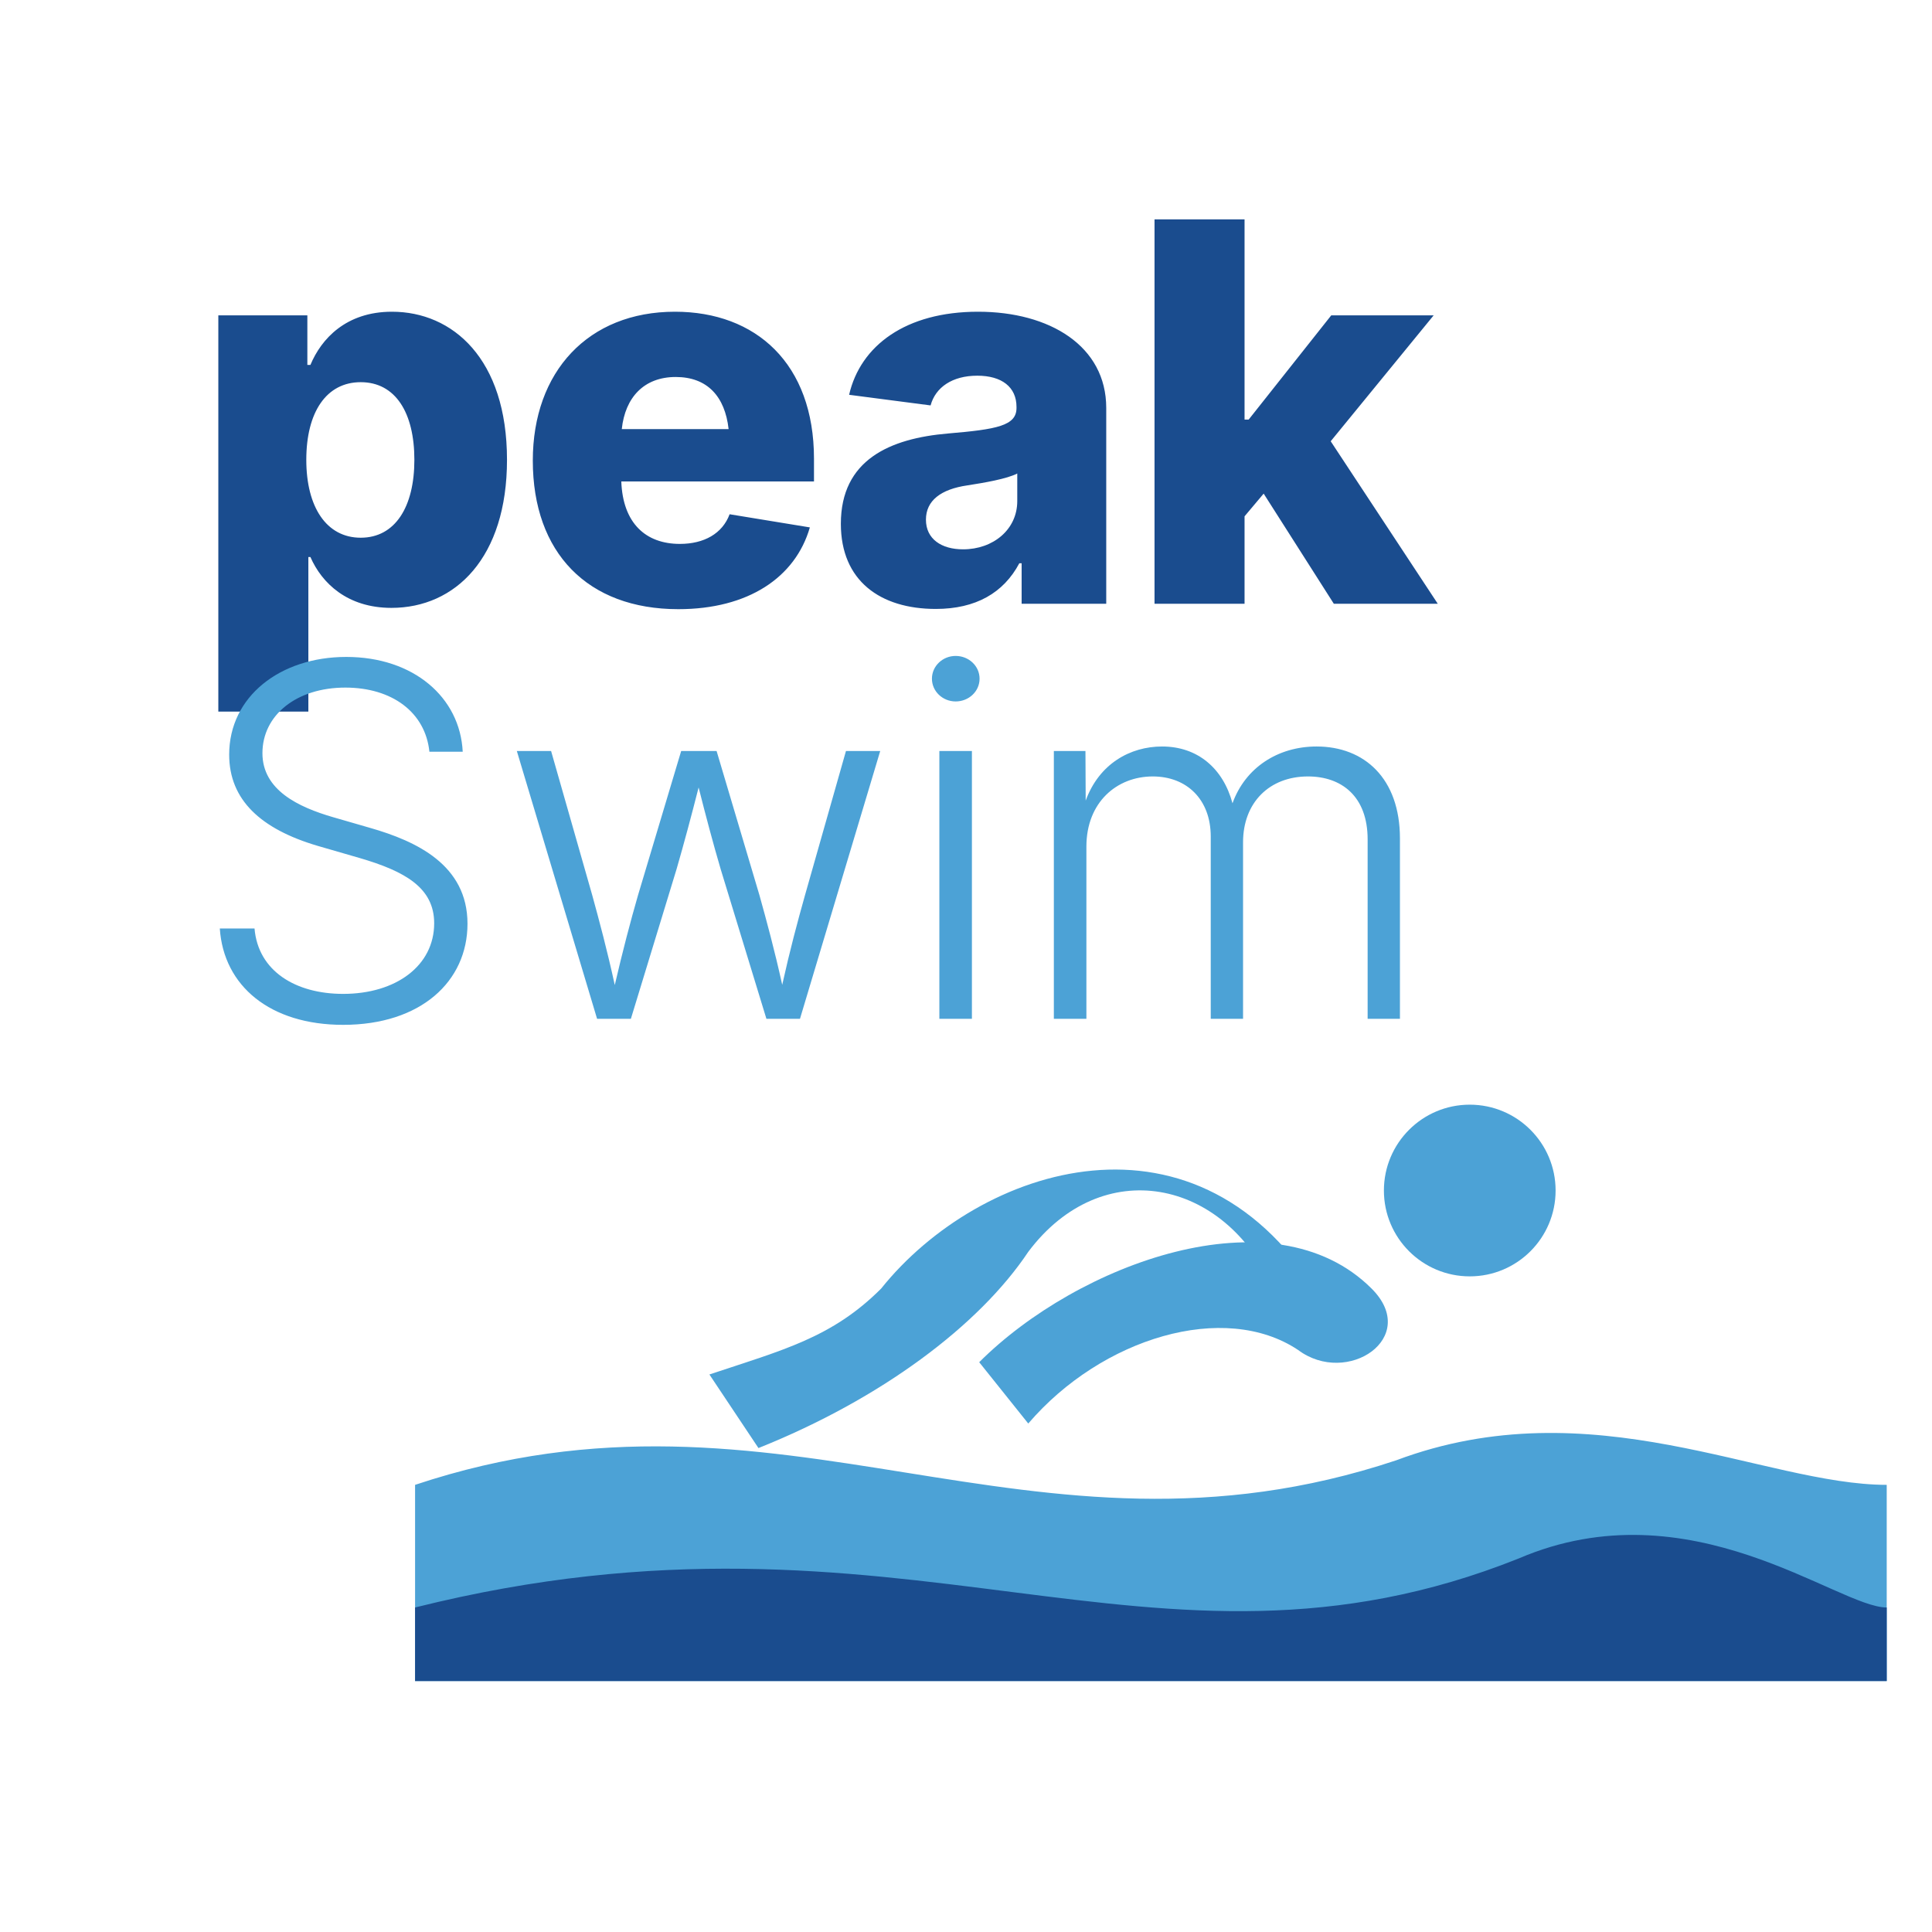
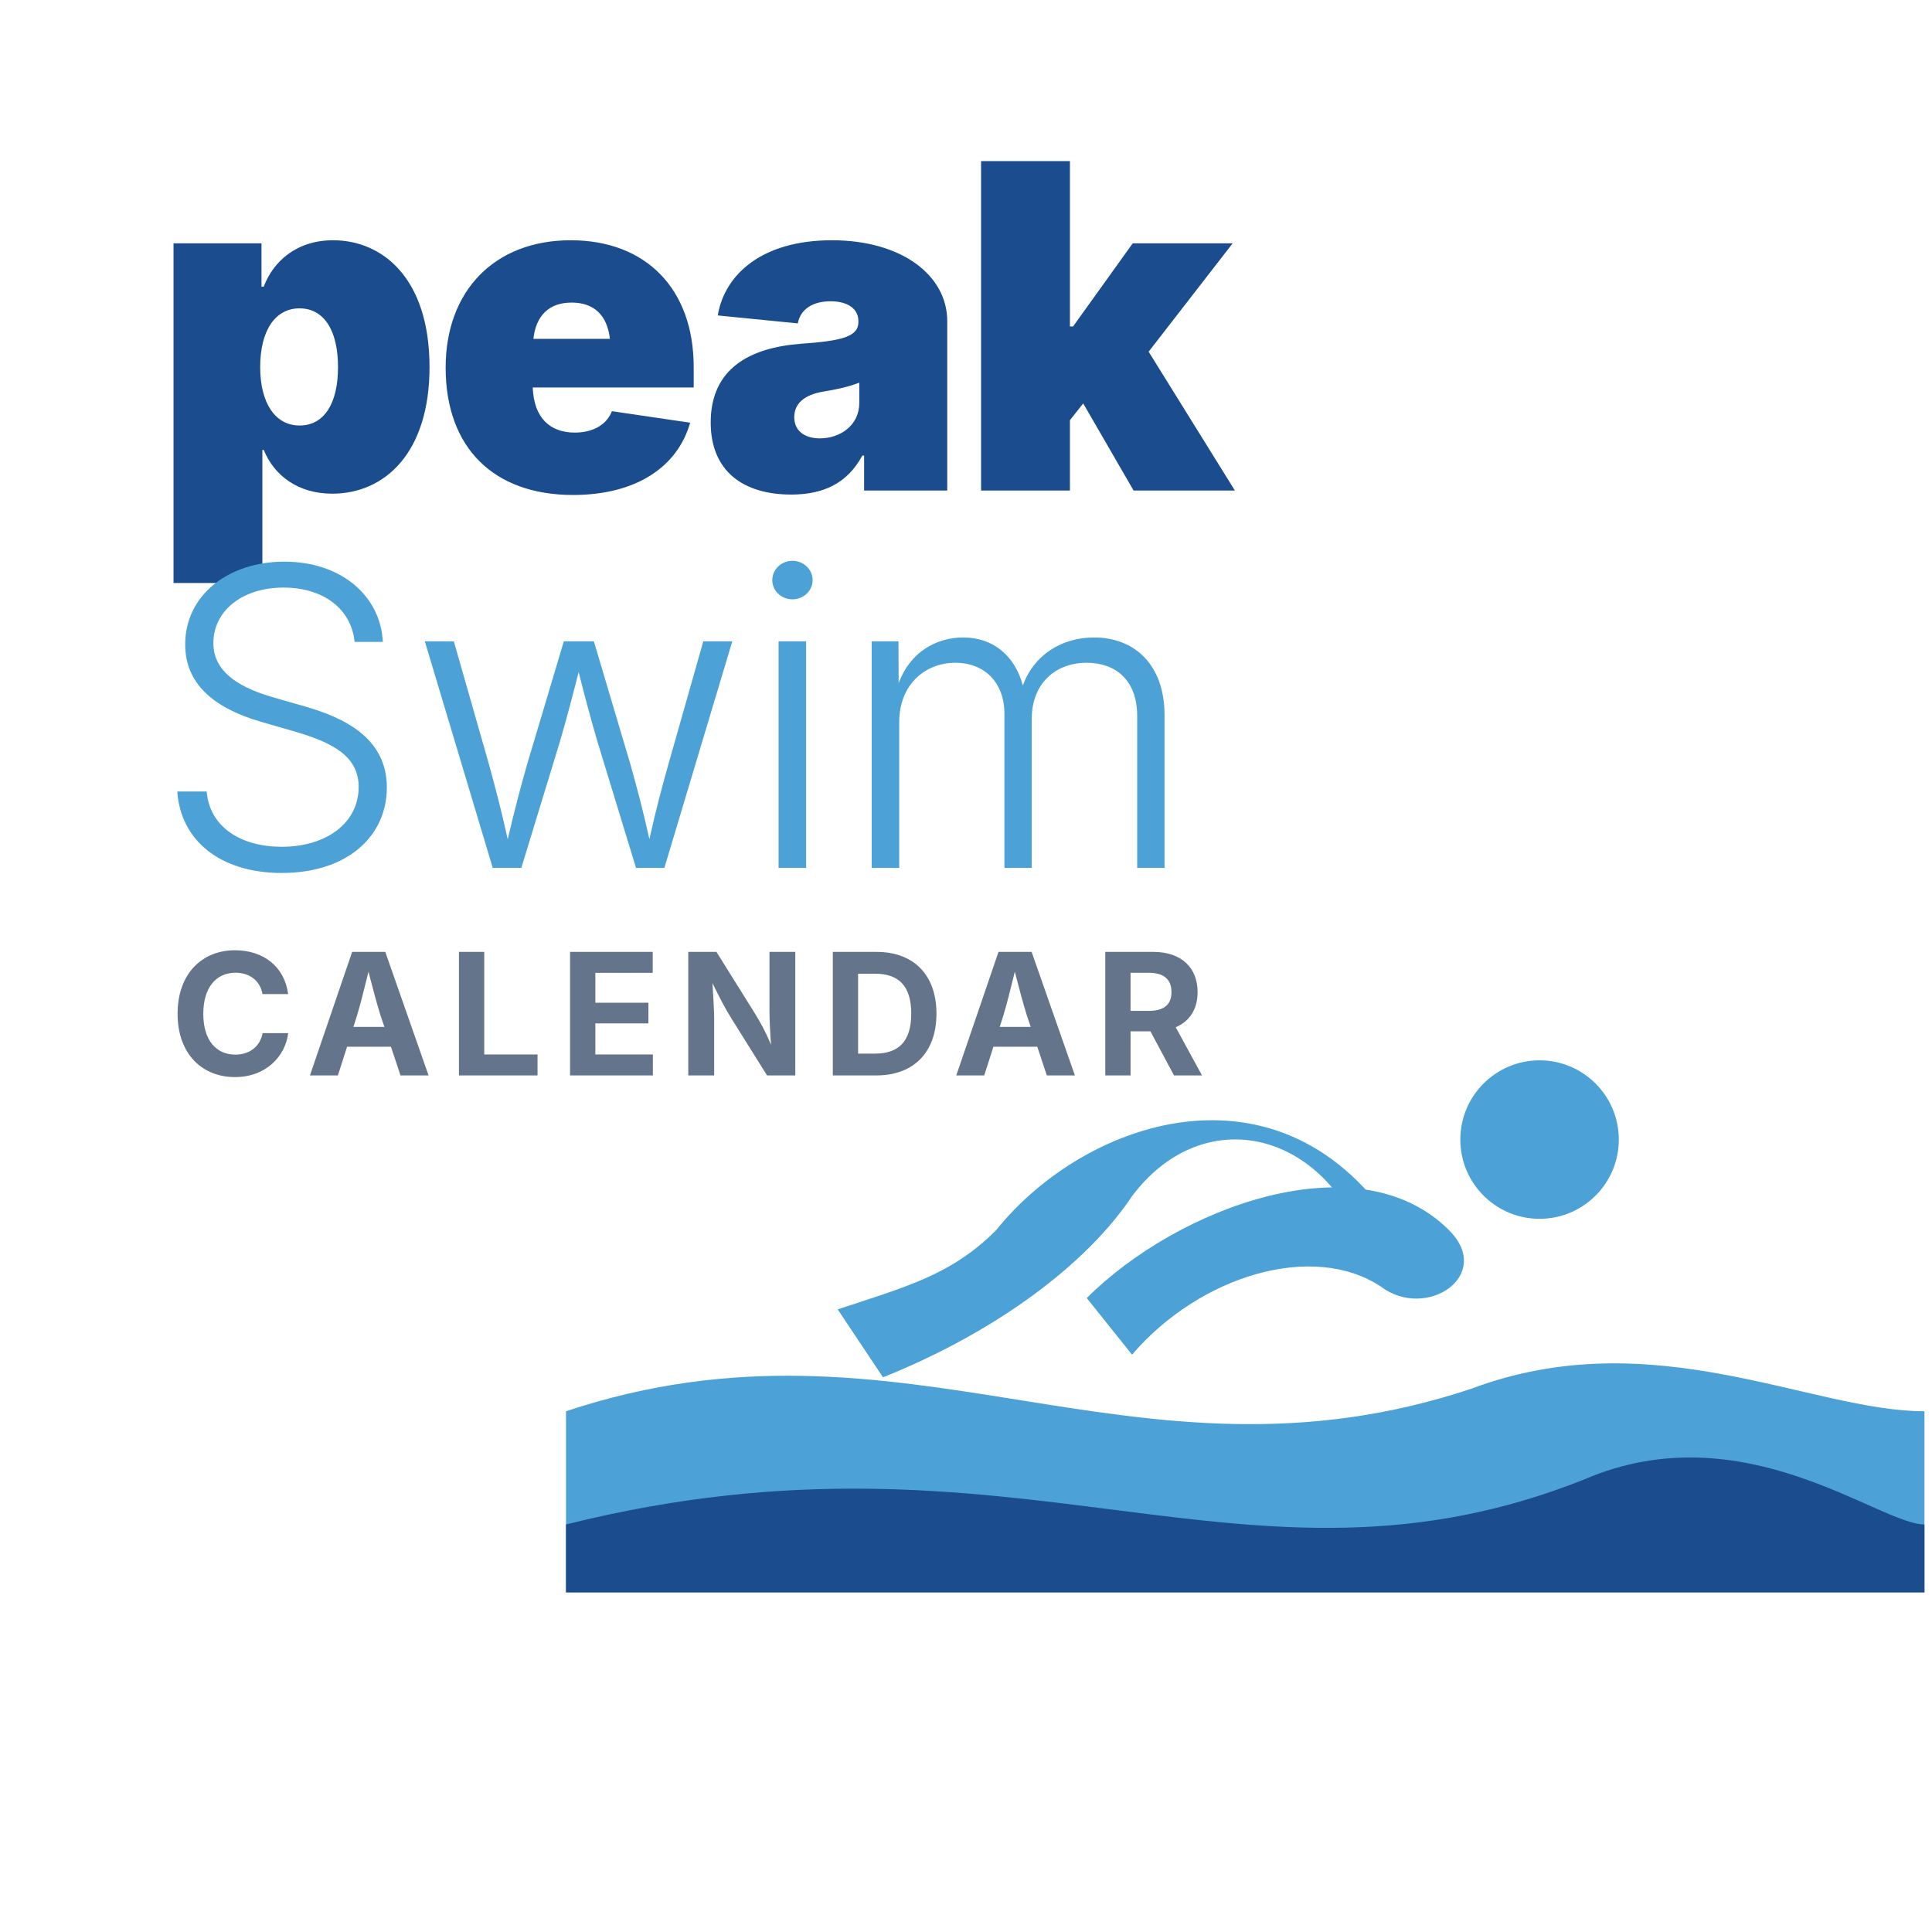
<svg xmlns="http://www.w3.org/2000/svg" viewBox="0 0 512 512">
  <defs>
    <style>
-       .peak { font-family: 'Inter', 'Segoe UI', system-ui, sans-serif; font-weight: 800; font-size: 140px; fill: #1a4c8e; letter-spacing: -3px;}
-       .swim { font-family: 'Inter', 'Segoe UI', system-ui, sans-serif; font-weight: 300; font-size: 130px; fill: #4ca2d6; }
+       .peak { font-family: 'Inter', 'Segoe UI', system-ui, sans-serif; font-weight: 900; font-size: 120px; fill: #1a4c8e; letter-spacing: -3px;}
+       .swim { font-family: 'Inter', 'Segoe UI', system-ui, sans-serif; font-weight: 300; font-size: 110px; fill: #4ca2d6; letter-spacing: -1px;}
+       .calendar { font-family: 'Inter', 'Segoe UI', system-ui, sans-serif; font-weight: 700; font-size: 45px; fill: #64748b; letter-spacing: 4px; text-transform: uppercase; }
      .wave1 { fill: #4ca2d6; }
      .wave2 { fill: #1a4c8e; }
      .swimmer { fill: #4ca2d6; }
    </style>
  </defs>
-   <text x="50" y="160" class="peak">peak</text>
-   <text x="50" y="270" class="swim">Swim</text>
-   <g transform="translate(110, 270) scale(0.65)">
+   <text x="40" y="130" class="peak">peak</text>
+   <text x="40" y="230" class="swim">Swim</text>
+   <text x="45" y="285" class="calendar">CALENDAR</text>
+   <g transform="translate(150, 260) scale(0.6)">
    <circle cx="430" cy="70" r="35" class="swimmer" />
    <path d="M 230,140 C 270,100 350,70 390,110 C 410,130 380,150 360,135 C 330,115 280,130 250,165 Z" class="swimmer" />
    <path d="M 370,115 C 320,30 230,60 190,110 C 170,130 150,135 120,145 L 140,175 C 190,155 230,125 250,95 C 280,55 330,65 350,110 Z" class="swimmer" />
    <path d="M 0,190 C 150,140 250,230 400,180 C 480,150 550,190 600,190 L 600,270 L 0,270 Z" class="wave1" />
    <path d="M 0,240 C 200,190 300,280 450,220 C 520,190 580,240 600,240 L 600,270 L 0,270 Z" class="wave2" />
  </g>
</svg>
